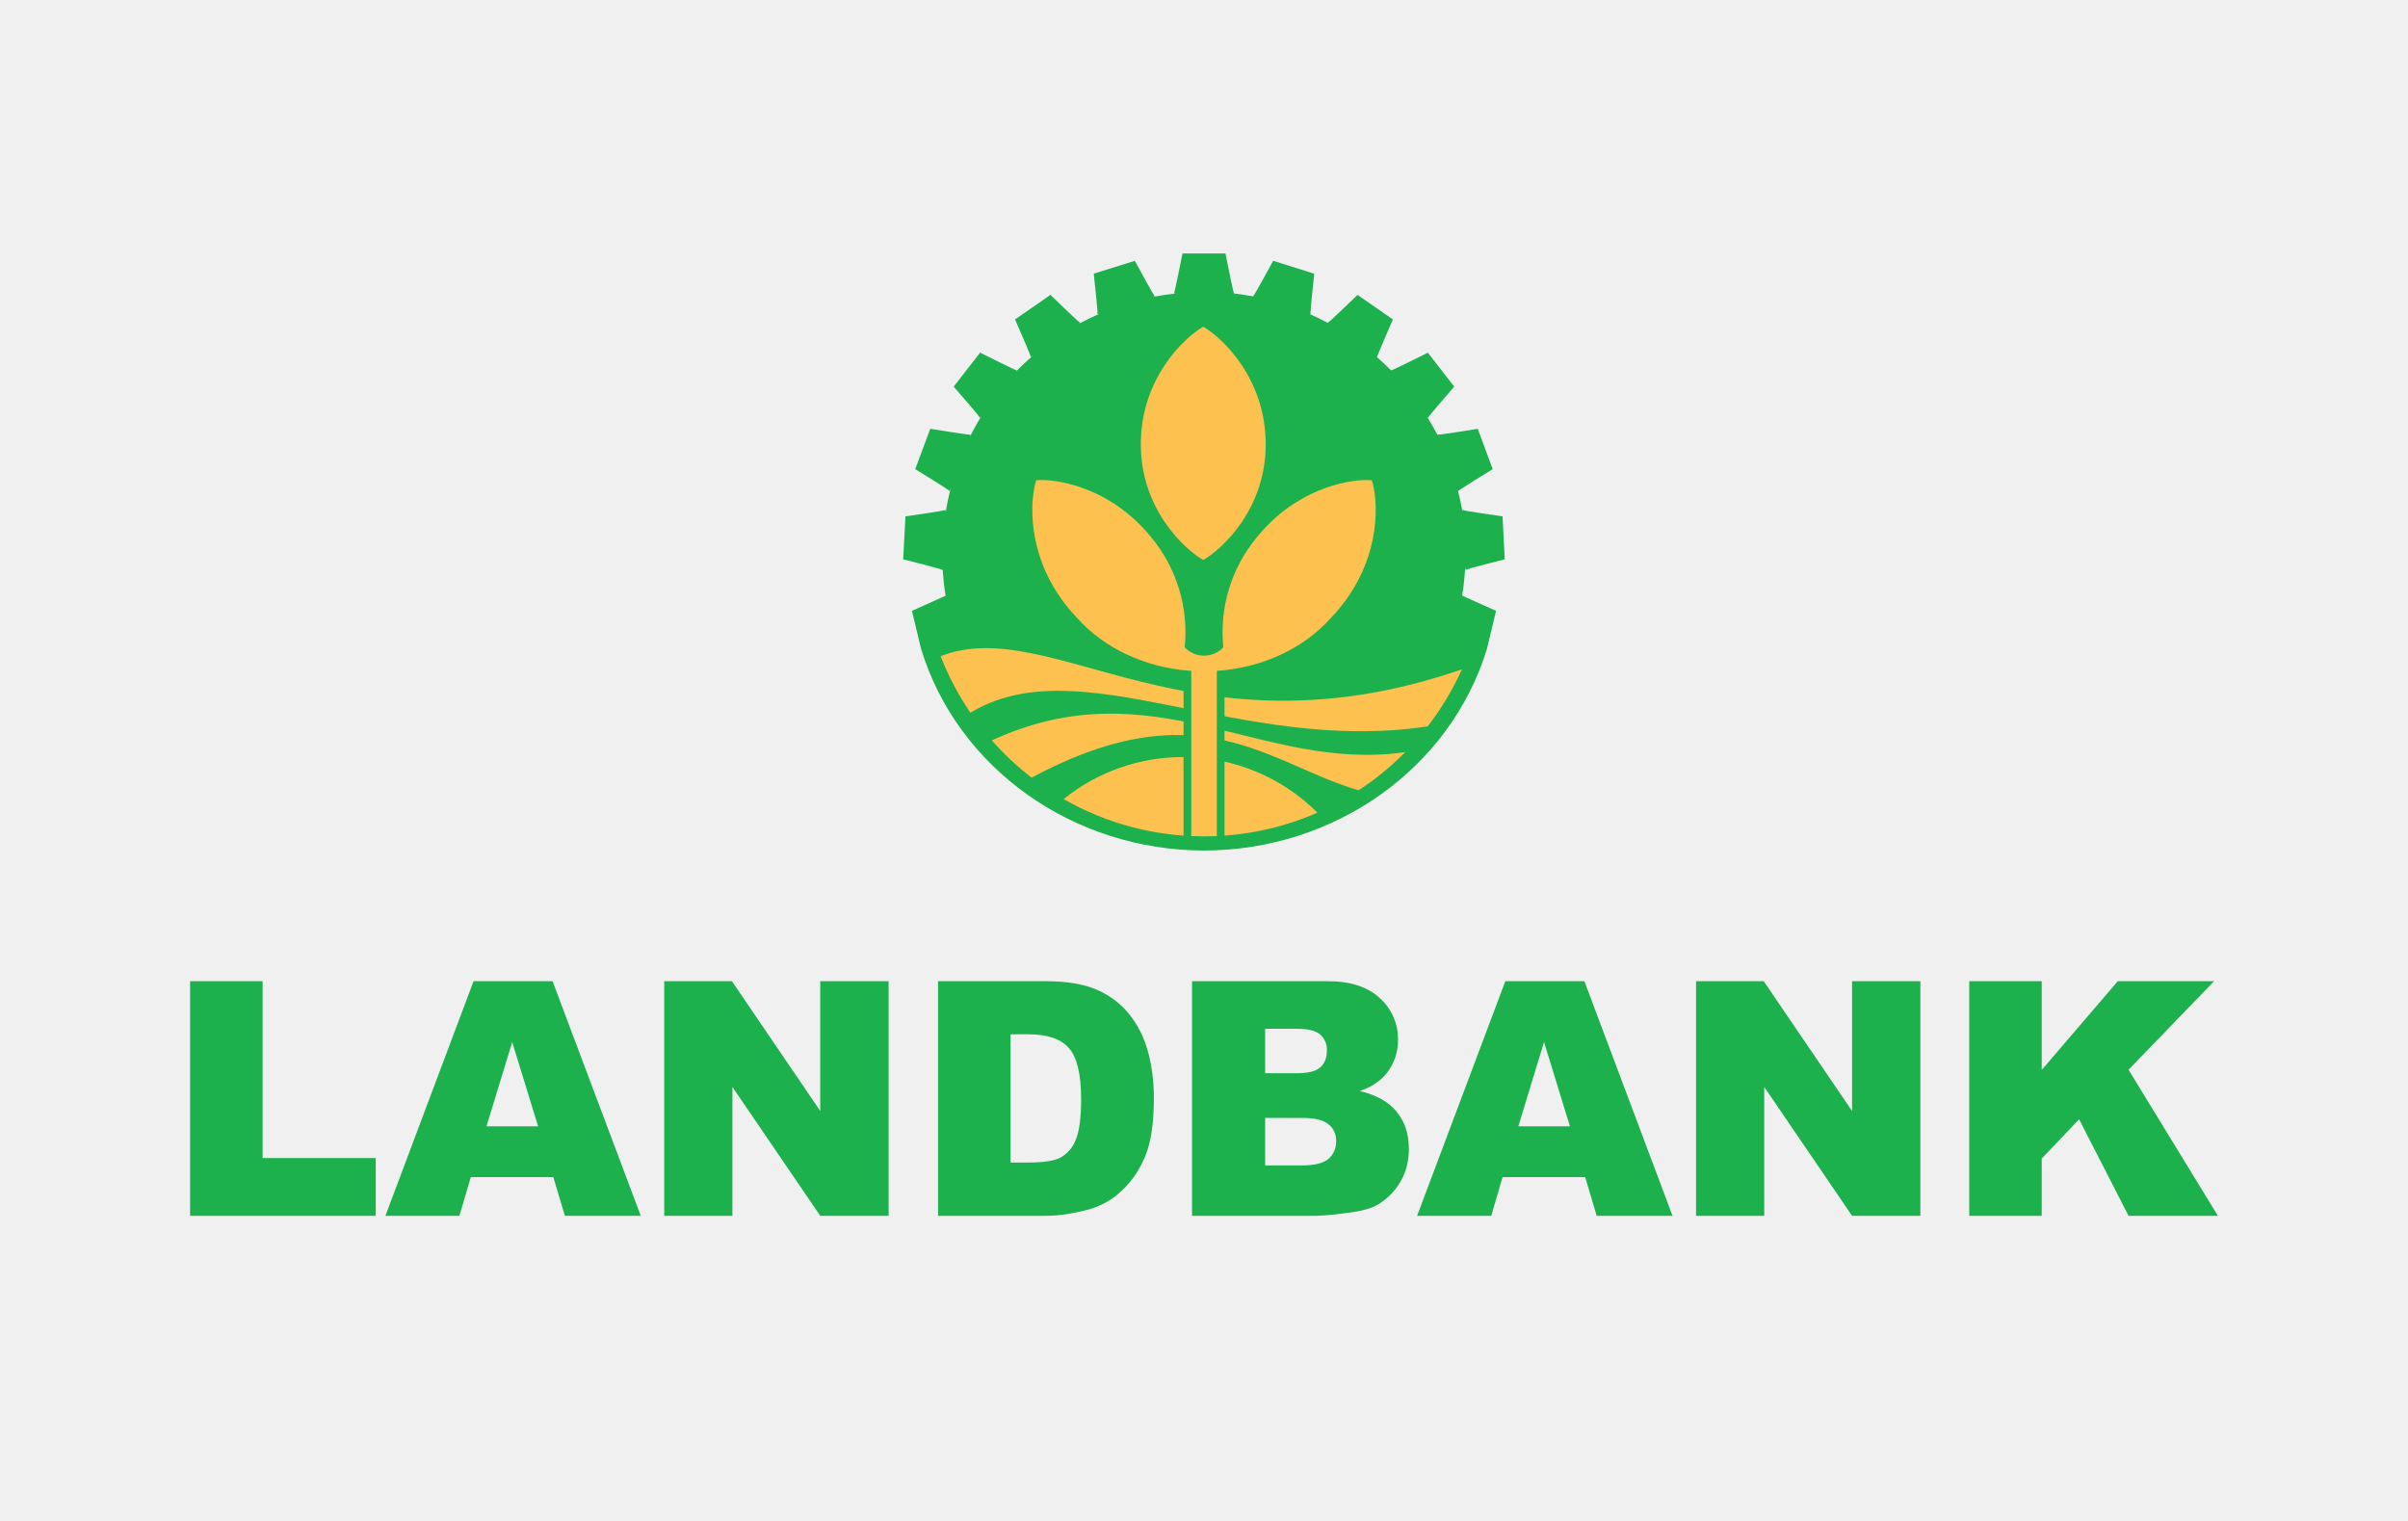
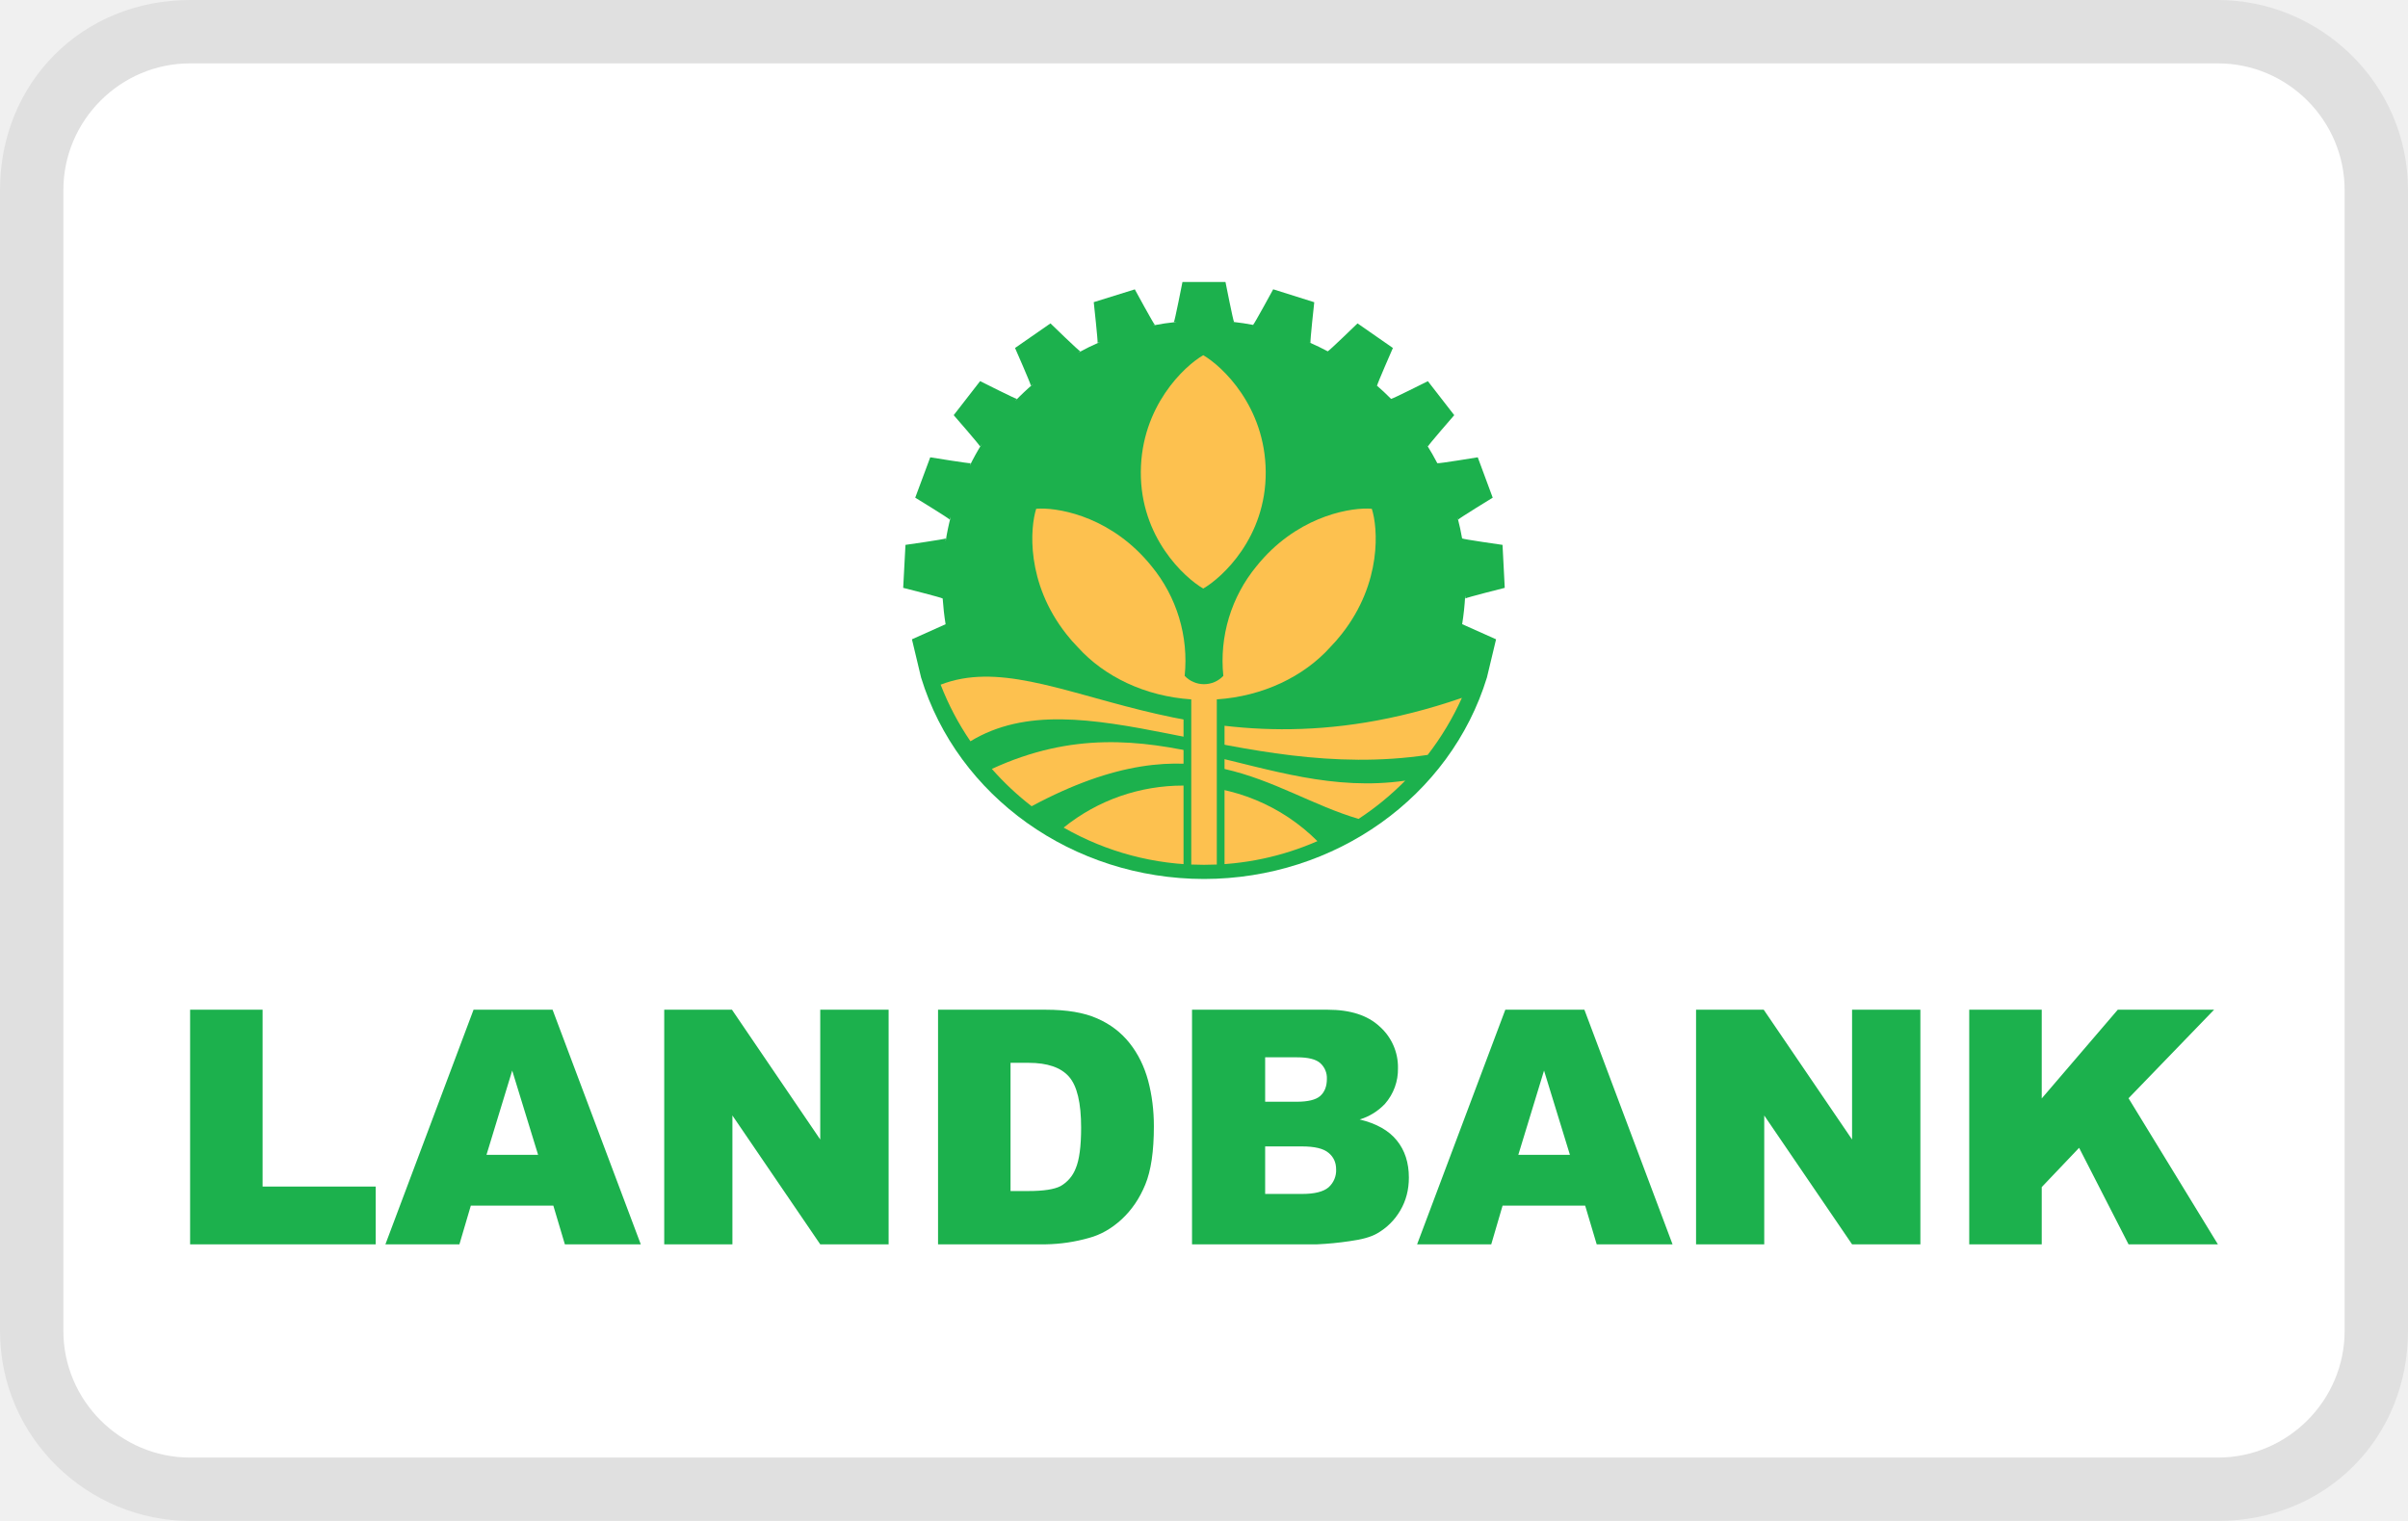
<svg xmlns="http://www.w3.org/2000/svg" width="38" height="24" viewBox="0 0 38 24" fill="none" aria-labelledby="pi-landbank">
-   <path d="M18.66 4s-.123.628-.135.63h.042a4.135 4.135 0 00-.376.056l.034-.01c-.012.002-.317-.56-.317-.56l-.648.202s.07.637.06.641l.04-.013a4.142 4.142 0 00-.346.17l.033-.023c-.011.006-.47-.44-.47-.44l-.559.388s.258.586.249.594l.037-.026a4.147 4.147 0 00-.284.268l.027-.033c-.009.008-.58-.28-.58-.28l-.417.537s.421.483.415.493l.028-.037c-.07.112-.133.226-.191.344l.015-.042c-.005.01-.637-.093-.637-.093l-.237.637s.546.334.543.346l.017-.044c-.033.128-.06.257-.08.387l.002-.046c-.002.012-.636.102-.636.102l-.036.678s.621.156.622.168v-.011c.01.14.025.28.047.417l-.531.239.144.6c.576 1.883 2.395 3.179 4.465 3.182 2.07-.003 3.888-1.3 4.465-3.181l.144-.601-.535-.24c.024-.15.04-.3.048-.451l.003.046c0-.012.621-.168.621-.168l-.035-.678s-.634-.09-.636-.102v.01a4.111 4.111 0 00-.073-.337l.011.03c-.003-.012.543-.346.543-.346l-.236-.637s-.632.104-.638.093a4.095 4.095 0 00-.165-.288l.018.023c-.006-.01.414-.493.414-.493l-.416-.536s-.572.287-.58.279l.003.004a4.13 4.13 0 00-.244-.228l.02.015c-.008-.008.249-.594.249-.594l-.558-.388s-.46.446-.47.44l.008.005a4.13 4.13 0 00-.3-.145l.02.006c-.011-.004.059-.64.059-.64l-.648-.204s-.306.563-.317.56l.012.004a4.125 4.125 0 00-.33-.05h.017c-.011 0-.135-.629-.135-.629h-.679z" fill="#1CB14D" />
-   <path fill-rule="evenodd" clip-rule="evenodd" d="M18.003 6.996c-.007 1.035.69 1.67.985 1.841.296-.17.993-.806.986-1.84-.007-1.035-.69-1.671-.986-1.842-.296.17-.979.807-.985 1.841zM14.844 10.354c.123.317.281.616.47.893 1.727-1.049 4.228.663 7.216.215.213-.276.395-.578.54-.9-4.287 1.478-6.474-.89-8.226-.208z" fill="#FDC14F" />
-   <path fill-rule="evenodd" clip-rule="evenodd" d="M15.652 11.683c.19.216.4.413.628.588 2.646-1.418 3.736-.219 5.159.2.267-.174.514-.377.737-.603-2.265.328-3.972-1.36-6.524-.185z" fill="#FDC14F" />
-   <path d="M18.668 11.946c-.668 0-1.335.221-1.883.663a4.439 4.439 0 002.215.588c.637 0 1.242-.133 1.79-.374a2.997 2.997 0 00-2.122-.877z" fill="#FDC14F" />
-   <path d="M19.324 10.518h-.647v2.758h.647v-2.758z" fill="#1CB14D" />
-   <path fill-rule="evenodd" clip-rule="evenodd" d="M16.417 7.575a.905.905 0 00-.065.003c-.095.295-.166 1.163.474 1.976.059.076.12.145.183.209.417.462 1.058.774 1.79.823v2.607a4.664 4.664 0 00.403 0v-2.607c.73-.049 1.37-.36 1.787-.82l.001-.002c.063-.064.125-.134.184-.21.64-.813.57-1.681.474-1.976a.9.9 0 00-.064-.003c-.351-.005-1.147.154-1.755.909a2.344 2.344 0 00-.524 1.731.42.42 0 01-.61 0 2.345 2.345 0 00-.523-1.731c-.609-.755-1.404-.914-1.755-.909z" fill="#FDC14F" />
-   <path d="M3 15.483h1.144v2.79h1.785v.912H3v-3.702zM8.732 18.574H7.43l-.18.611H6.082l1.391-3.702h1.247l1.392 3.702H8.914l-.182-.61zm-.24-.8l-.409-1.331-.406 1.33h.815zM10.482 15.483h1.069l1.393 2.048v-2.048h1.079v3.702h-1.079l-1.386-2.033v2.033h-1.076v-3.702zM14.803 15.483h1.7c.335 0 .605.046.81.136.207.091.378.222.513.392s.232.368.293.593c.06.226.09.465.09.718 0 .395-.045.702-.136.921-.089.217-.213.4-.373.548a1.23 1.23 0 01-.515.293c-.251.067-.479.101-.682.101h-1.7v-3.702zm1.144.838v2.023h.28c.24 0 .41-.026.51-.078a.546.546 0 00.238-.278c.057-.133.086-.347.086-.644 0-.392-.064-.66-.192-.805-.128-.145-.34-.218-.636-.218h-.286zM18.81 15.483h2.142c.357 0 .63.088.82.265a.857.857 0 01.289.657.828.828 0 01-.205.563.91.91 0 01-.399.247c.266.064.461.175.586.331.126.155.19.35.19.586 0 .192-.045.365-.135.518a.987.987 0 01-.366.364c-.096.055-.24.095-.434.12a5.03 5.03 0 01-.513.051h-1.974v-3.702zm1.155 1.452h.497c.178 0 .302-.03.371-.09.071-.063.106-.152.106-.268a.315.315 0 00-.106-.253c-.069-.06-.19-.09-.363-.09h-.505v.701zm0 1.455h.583c.197 0 .336-.035.417-.104a.357.357 0 00.12-.283c0-.11-.04-.197-.12-.262-.08-.068-.22-.101-.42-.101h-.58v.75zM25.015 18.574h-1.303l-.179.611h-1.17l1.392-3.702h1.248l1.391 3.702h-1.197l-.182-.61zm-.24-.8l-.409-1.331-.406 1.33h.815zM26.765 15.483h1.068l1.394 2.048v-2.048h1.078v3.702h-1.078l-1.386-2.033v2.033h-1.076v-3.702zM31.076 15.483h1.144v1.4l1.2-1.4h1.52l-1.35 1.397L35 19.185h-1.41l-.78-1.523-.59.62v.903h-1.144v-3.702z" fill="#1CB14D" />
+   <g clip-path="url(#clip0_541_12749)">
+     <path opacity=".07" d="M35 0H3C1.3 0 0 1.3 0 3v18c0 1.7 1.4 3 3 3h32c1.7 0 3-1.3 3-3V3c0-1.7-1.4-3-3-3z" fill="#000" />
+     <path d="M35 1c1.1 0 2 .9 2 2v18c0 1.1-.9 2-2 2H3c-1.1 0-2-.9-2-2V3c0-1.1.9-2 2-2h32z" fill="#fff" />
+     <path d="M18.66 4.45s-.123.628-.135.63h.042a4.131 4.131 0 00-.376.056l.034-.01c-.012.002-.317-.56-.317-.56l-.648.202s.07.637.06.641l.04-.013a4.142 4.142 0 00-.346.17l.033-.023c-.011.006-.47-.44-.47-.44l-.559.388s.258.586.249.594l.037-.026a4.15 4.15 0 00-.284.268l.027-.033c-.009.008-.58-.28-.58-.28l-.417.537s.421.483.415.493l.028-.037c-.07.112-.133.226-.191.344l.015-.042c-.005.01-.637-.093-.637-.093l-.237.637s.546.334.543.346l.017-.044c-.033.128-.06.257-.08.387l.002-.046c-.002.012-.636.102-.636.102l-.036.678s.621.156.622.168v-.011c.01.14.025.28.047.417l-.531.238.144.602c.576 1.882 2.395 3.178 4.465 3.18 2.07-.002 3.888-1.298 4.465-3.18l.144-.602-.535-.239c.024-.15.04-.3.048-.451l.003.046c0-.012.621-.168.621-.168l-.035-.678s-.634-.09-.636-.102v.01a4.11 4.11 0 00-.073-.337l.011.03c-.003-.012.543-.346.543-.346l-.236-.637s-.632.104-.638.093a4.095 4.095 0 00-.165-.288l.018.023c-.006-.01.414-.493.414-.493l-.416-.536s-.572.287-.58.279l.003.004a4.134 4.134 0 00-.244-.228l.02.015c-.008-.008.249-.594.249-.594l-.558-.388s-.46.446-.47.44l.008.005a4.134 4.134 0 00-.3-.145l.02.006c-.011-.004.059-.64.059-.64l-.648-.204s-.306.563-.317.56l.012.004a4.125 4.125 0 00-.33-.05h.017c-.011 0-.135-.629-.135-.629h-.679z" fill="#1CB14D" />
+     <path fill-rule="evenodd" clip-rule="evenodd" d="M18.003 7.446c-.007 1.035.69 1.67.985 1.841.296-.17.993-.806.986-1.841-.007-1.034-.69-1.67-.986-1.841-.296.17-.979.806-.985 1.841zM14.844 10.804c.123.317.281.616.47.893 1.727-1.049 4.228.663 7.216.215.213-.276.395-.578.54-.9-4.287 1.478-6.474-.89-8.226-.208z" fill="#FDC14F" />
+     <path fill-rule="evenodd" clip-rule="evenodd" d="M15.652 12.133c.19.216.4.413.628.589 2.646-1.418 3.736-.22 5.159.2.267-.175.514-.378.737-.604-2.265.328-3.972-1.36-6.524-.185z" fill="#FDC14F" />
+     <path d="M18.668 12.396c-.668 0-1.335.221-1.883.663a4.438 4.438 0 002.215.588c.637 0 1.242-.134 1.79-.374a2.997 2.997 0 00-2.122-.877z" fill="#FDC14F" />
+     <path d="M19.324 10.967h-.647v2.759h.647v-2.759z" fill="#1CB14D" />
+     <path fill-rule="evenodd" clip-rule="evenodd" d="M16.417 8.025a.899.899 0 00-.065.003c-.095.295-.166 1.163.474 1.976.059.076.12.145.183.209.417.462 1.058.774 1.79.823v2.606a4.509 4.509 0 00.403 0v-2.606c.73-.049 1.37-.36 1.787-.82l.001-.002c.063-.064.125-.134.184-.21.64-.813.57-1.681.474-1.976a.893.893 0 00-.064-.003c-.351-.005-1.147.153-1.755.909a2.344 2.344 0 00-.524 1.731.42.42 0 01-.61 0 2.345 2.345 0 00-.523-1.731c-.609-.756-1.404-.914-1.755-.909z" fill="#FDC14F" />
+     <path d="M3 15.933h1.144v2.79h1.785v.912H3v-3.702zM8.732 19.024H7.43l-.18.611H6.082l1.391-3.702h1.247l1.392 3.702H8.914l-.182-.611zm-.24-.8l-.409-1.331-.406 1.33h.815zM10.482 15.933h1.069l1.393 2.048v-2.048h1.079v3.702h-1.079l-1.386-2.033v2.033h-1.076v-3.702zM14.803 15.933h1.7c.335 0 .605.046.81.137.207.09.378.22.513.39s.232.369.293.594c.06.226.09.465.09.718 0 .395-.045.702-.136.921-.089.217-.213.4-.373.548-.16.147-.332.244-.515.293a2.65 2.65 0 01-.682.101h-1.7v-3.702zm1.144.838v2.023h.28c.24 0 .41-.026.51-.078a.545.545 0 00.238-.278c.057-.133.086-.348.086-.644 0-.392-.064-.66-.192-.805-.128-.145-.34-.218-.636-.218h-.286zM18.81 15.933h2.142c.357 0 .63.088.82.265a.857.857 0 01.289.657.828.828 0 01-.205.563.911.911 0 01-.399.247c.266.064.461.175.586.331.126.155.19.35.19.586 0 .192-.045.365-.135.518a.986.986 0 01-.366.363c-.096.056-.24.096-.434.122a5 5 0 01-.513.05h-1.974v-3.702zm1.155 1.452h.497c.178 0 .302-.03.371-.09.071-.063.106-.152.106-.269a.315.315 0 00-.106-.252c-.069-.06-.19-.09-.363-.09h-.505v.701zm0 1.455h.583c.197 0 .336-.035.417-.104a.357.357 0 00.12-.283c0-.11-.04-.197-.12-.262-.08-.068-.22-.101-.42-.101h-.58v.75zM25.015 19.024h-1.303l-.179.611h-1.17l1.392-3.702h1.248l1.391 3.702h-1.197l-.182-.611zm-.24-.8l-.409-1.331-.406 1.33h.815zM26.765 15.933h1.068l1.394 2.048v-2.048h1.078v3.702h-1.078l-1.386-2.033v2.033h-1.076v-3.702zM31.076 15.933h1.144v1.4l1.2-1.4h1.52l-1.35 1.397L35 19.635h-1.41l-.78-1.523-.59.62v.903h-1.144v-3.702z" fill="#1CB14D" />
+   </g>
+   <defs>
+     <clipPath id="clip0_541_12749">
+       <path fill="#fff" d="M0 0h38v24H0z" />
+     </clipPath>
+   </defs>
</svg>
